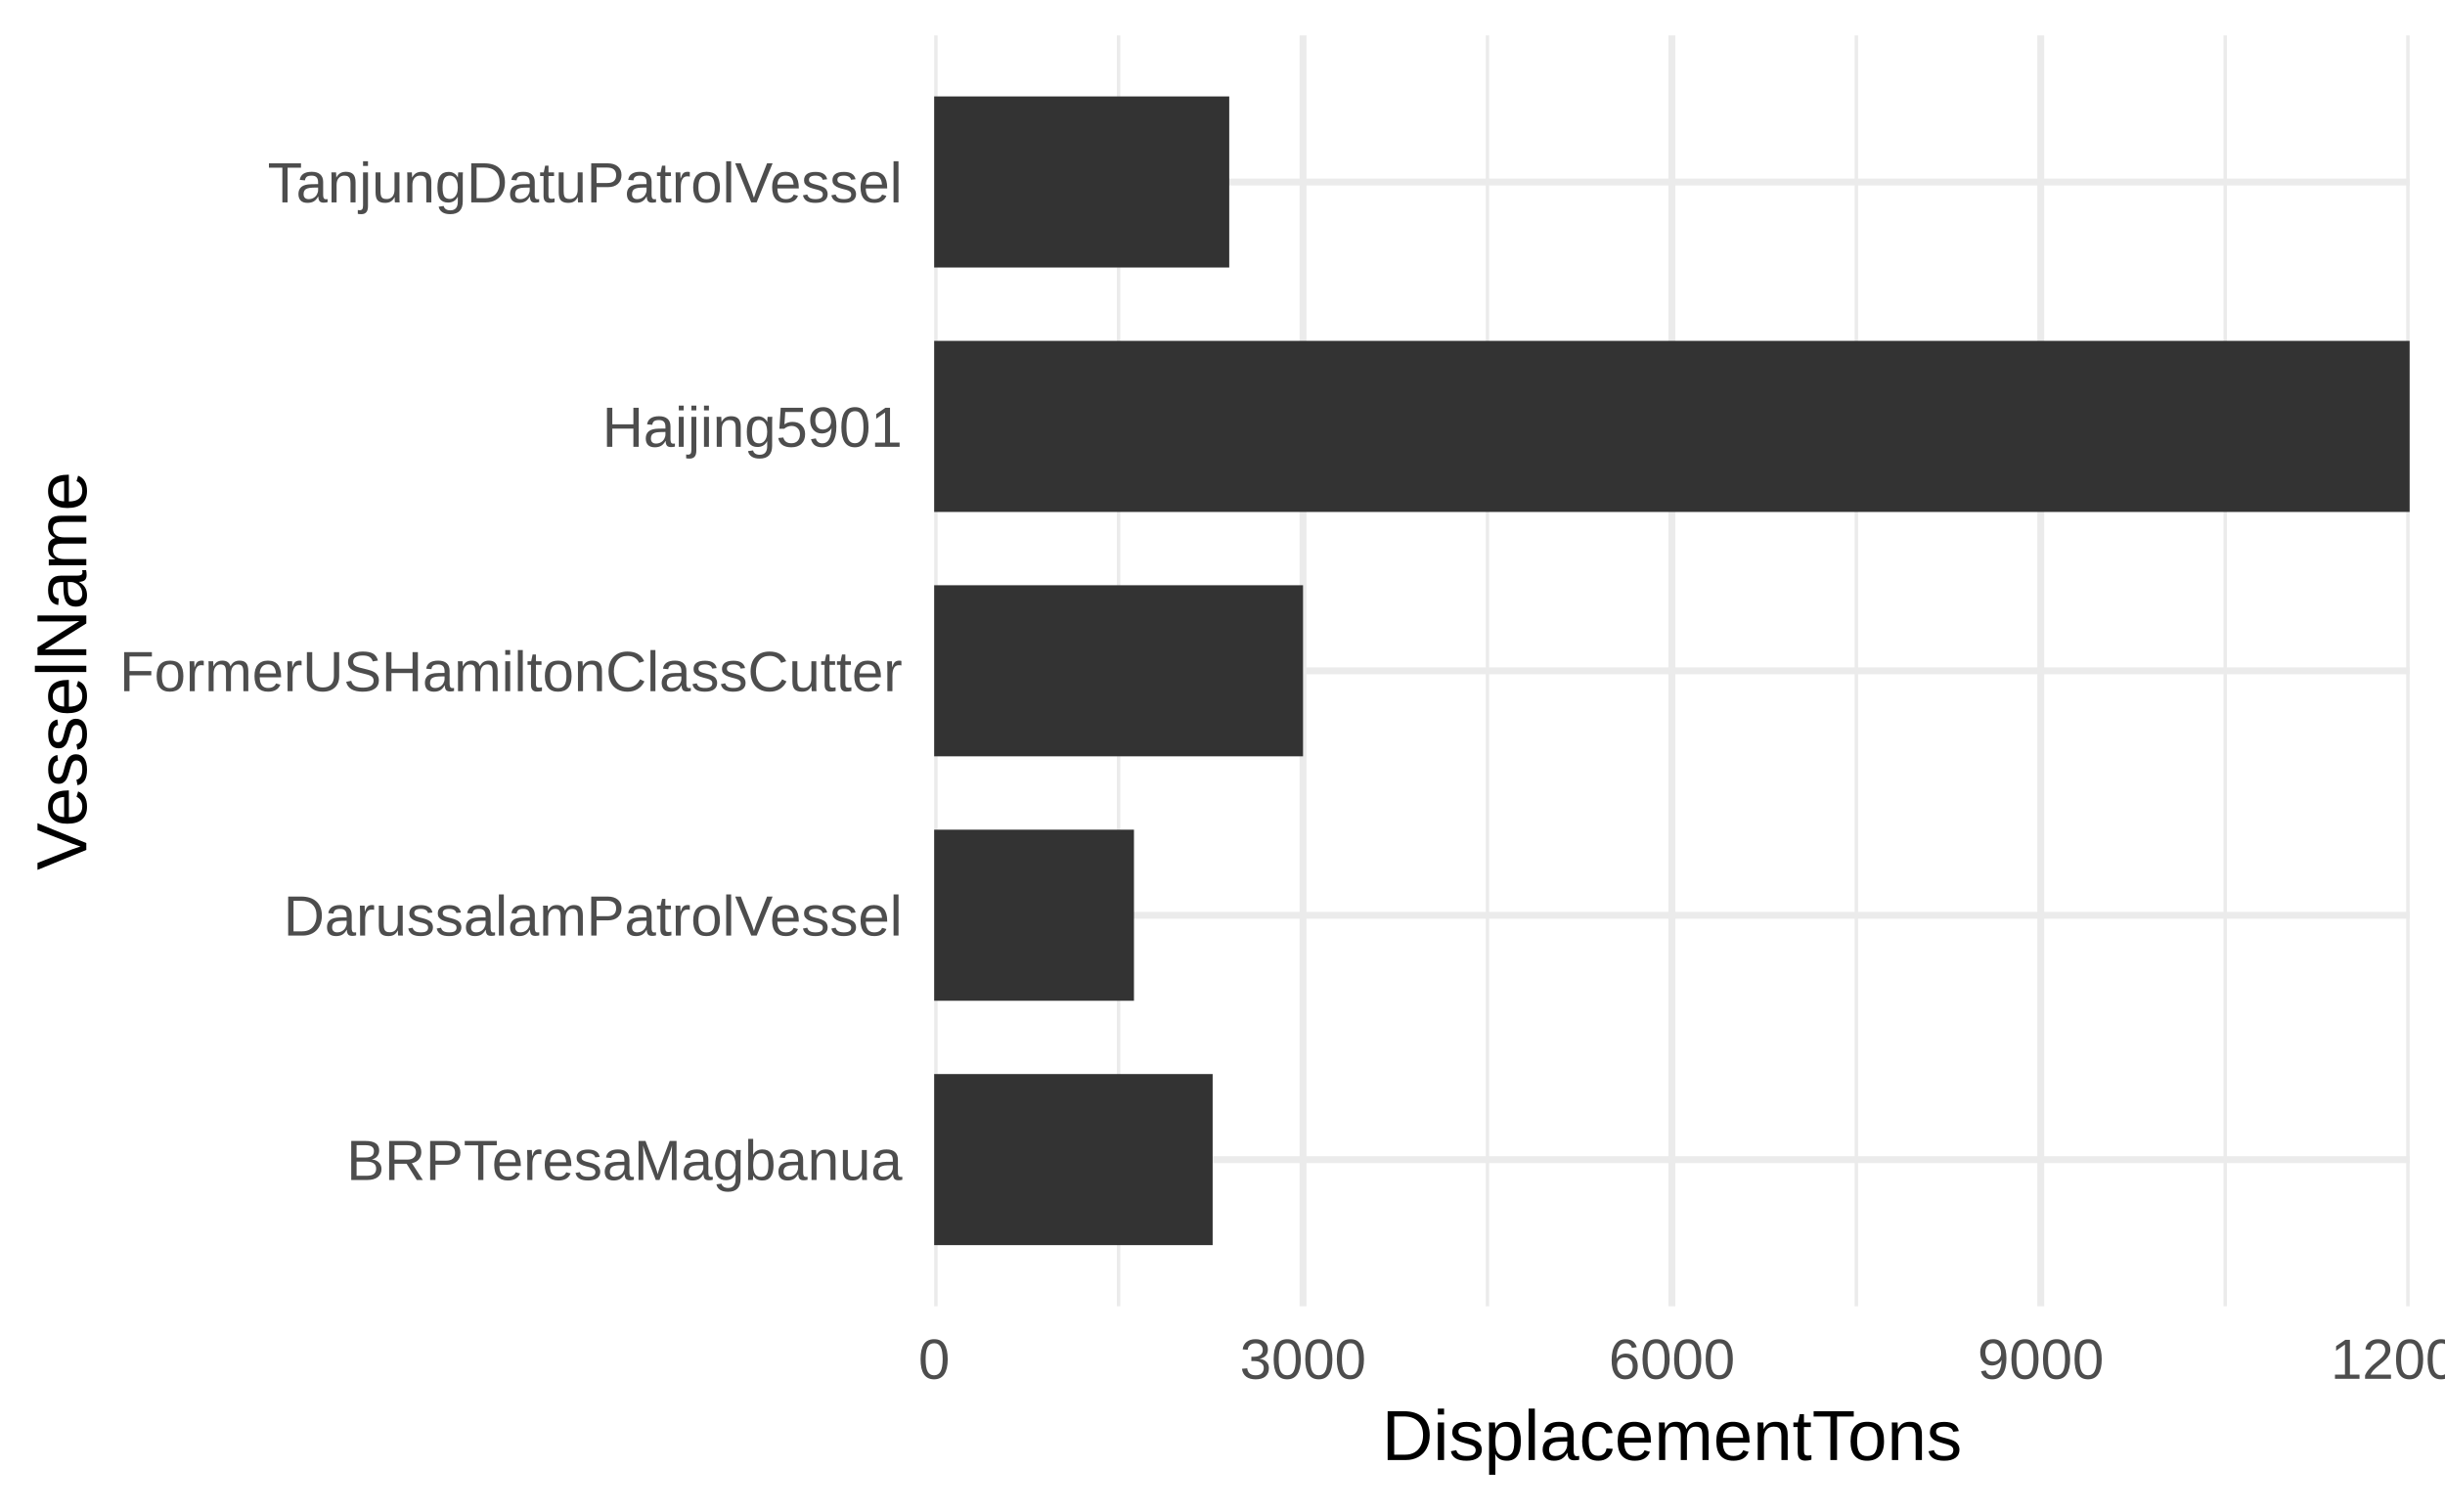
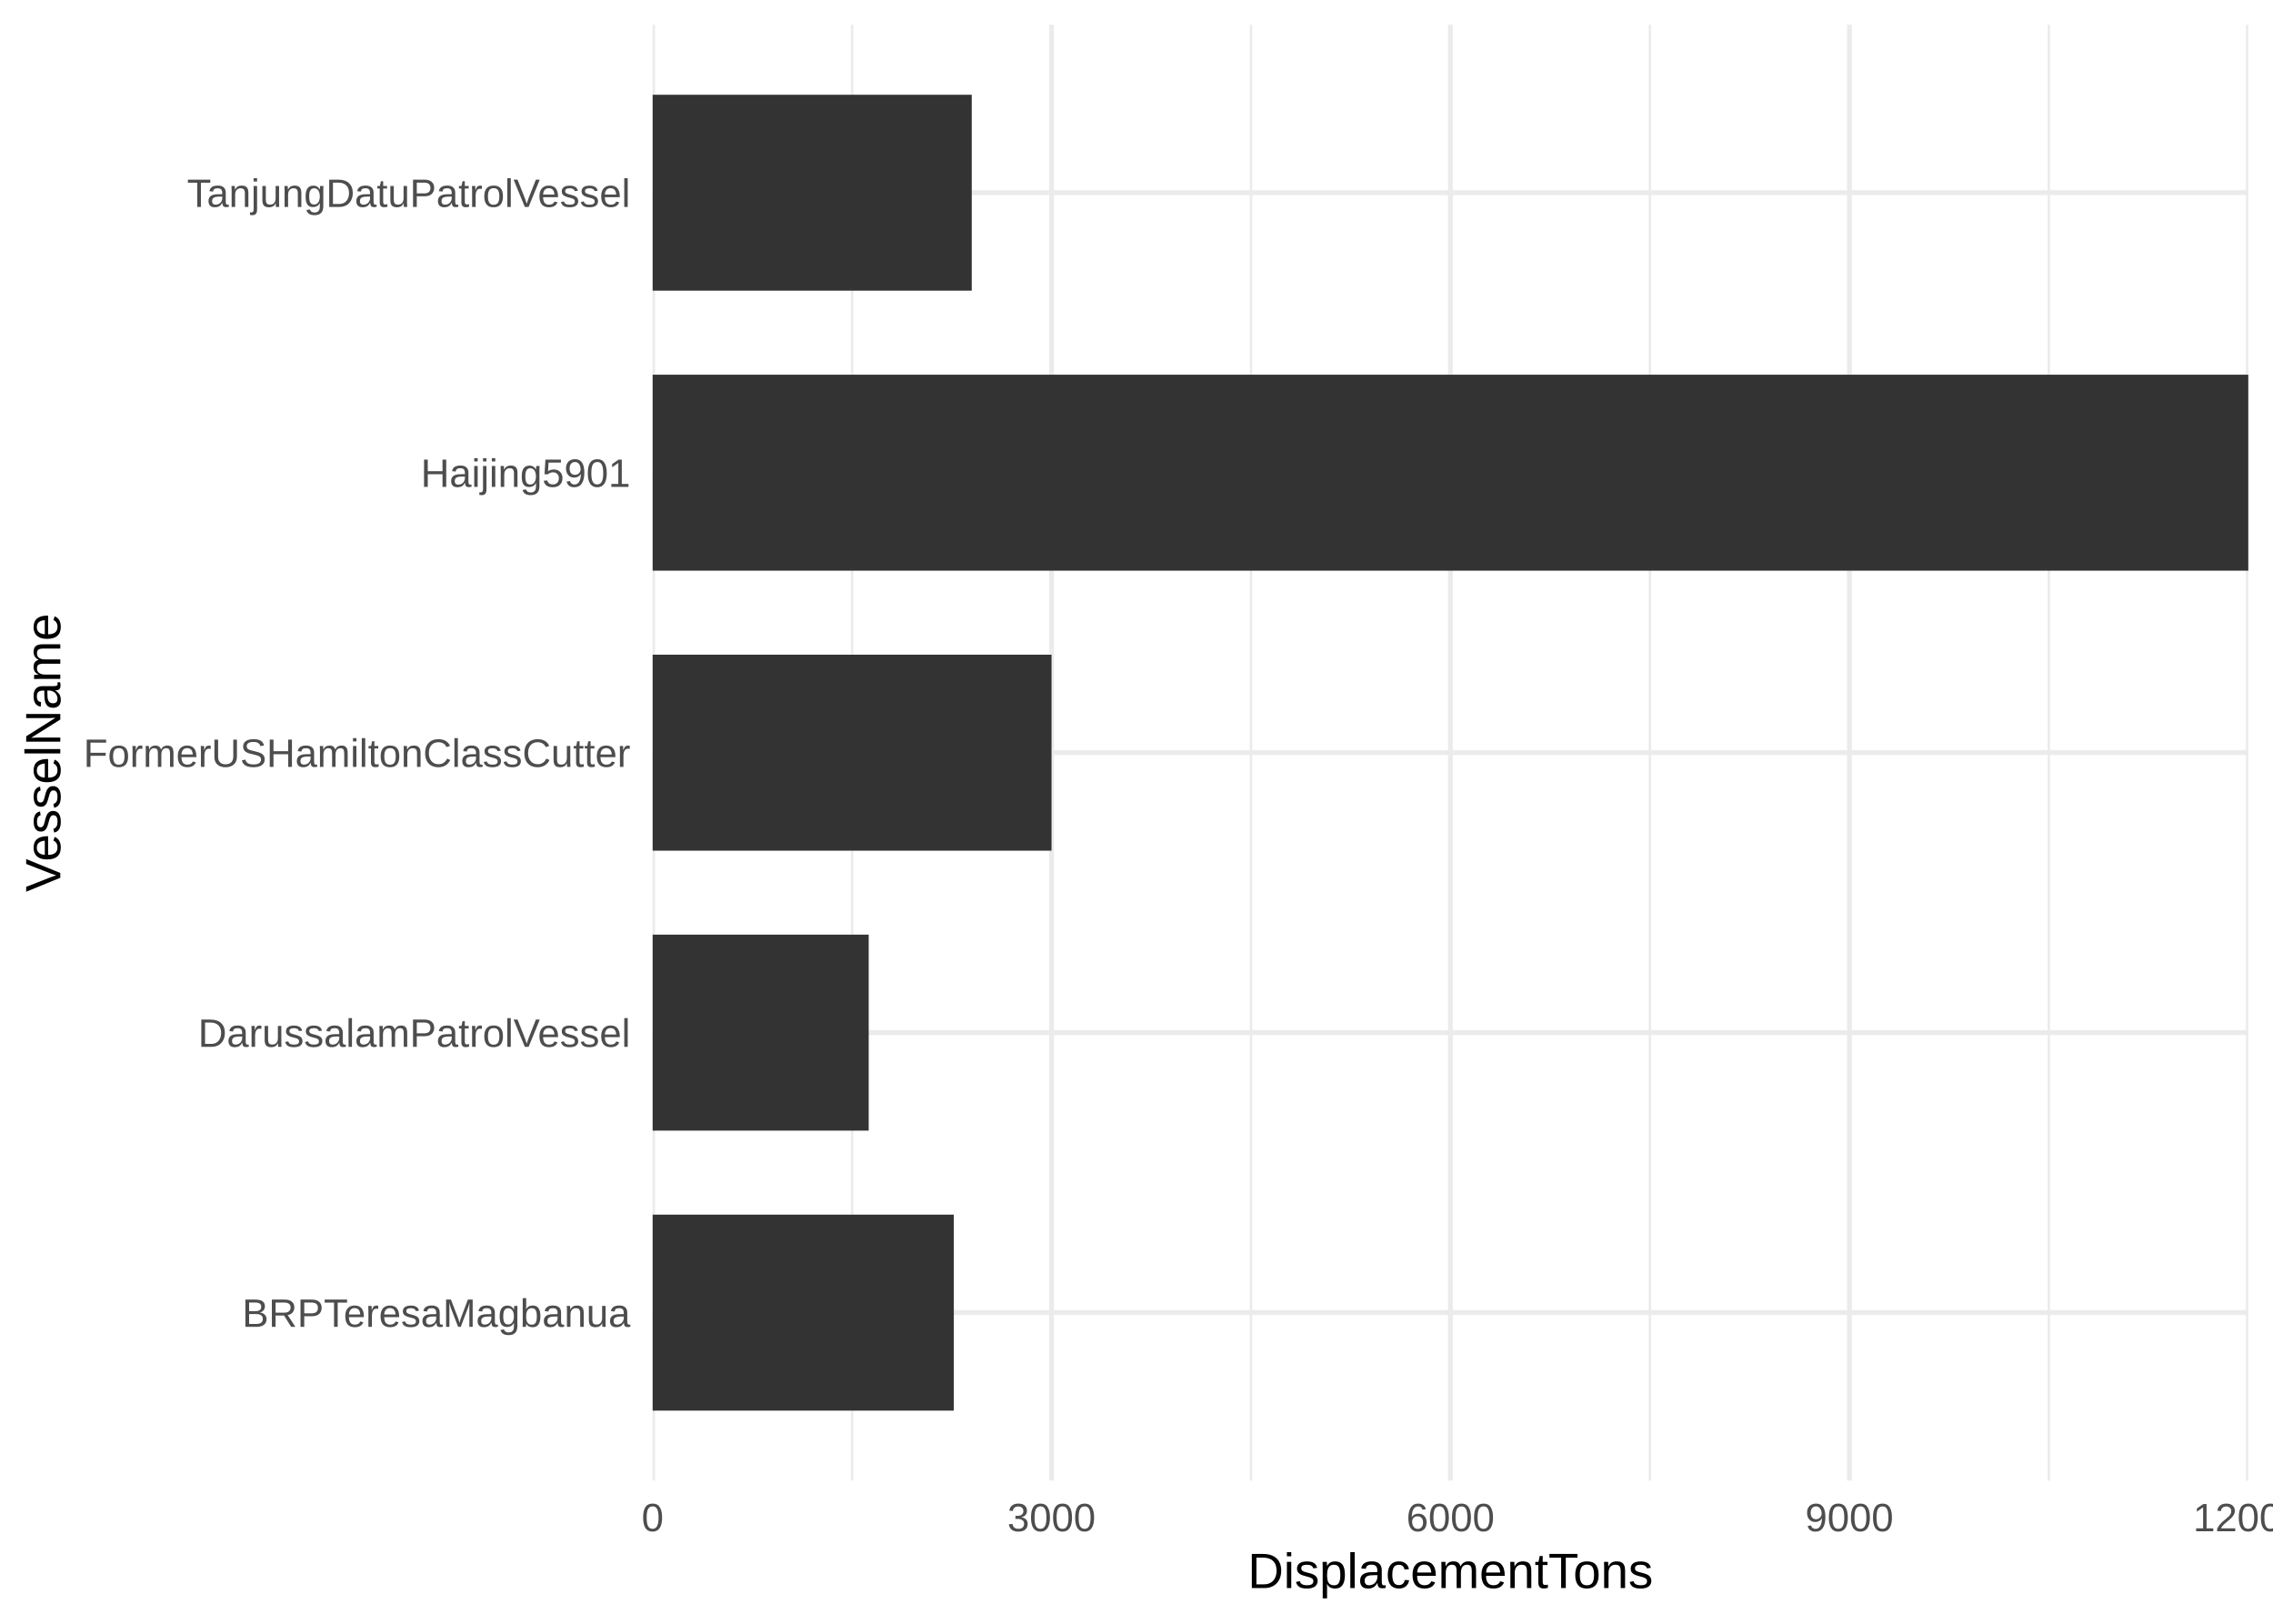
- <svg xmlns="http://www.w3.org/2000/svg" class="svglite" width="378.75pt" height="234.09pt" viewBox="0 0 378.75 234.09">
+ <svg xmlns="http://www.w3.org/2000/svg" class="svglite" width="504.00pt" height="360.00pt" viewBox="0 0 504.00 360.00">
  <defs>
    <style type="text/css">
    .svglite line, .svglite polyline, .svglite polygon, .svglite path, .svglite rect, .svglite circle {
      fill: none;
      stroke: #000000;
      stroke-linecap: round;
      stroke-linejoin: round;
      stroke-miterlimit: 10.00;
    }
    .svglite text {
      white-space: pre;
    }
  </style>
  </defs>
  <rect width="100%" height="100%" style="stroke: none; fill: none;" />
  <defs>
-     <clipPath id="cpMC4wMHwzNzguNzV8MC4wMHwyMzQuMDk=">
-       <rect x="0.00" y="0.00" width="378.75" height="234.09" />
+     <clipPath id="cpMC4wMHw1MDQuMDB8MC4wMHwzNjAuMDA=">
+       <rect x="0.00" y="0.00" width="504.00" height="360.00" />
    </clipPath>
  </defs>
-   <g clip-path="url(#cpMC4wMHwzNzguNzV8MC4wMHwyMzQuMDk=)">
+   <g clip-path="url(#cpMC4wMHw1MDQuMDB8MC4wMHwzNjAuMDA=)">
</g>
  <defs>
-     <clipPath id="cpMTQ0LjcxfDM3My4yN3w1LjQ4fDIwMi4zNQ==">
-       <rect x="144.71" y="5.48" width="228.56" height="196.87" />
+     <clipPath id="cpMTQ0LjcxfDQ5OC41Mnw1LjQ4fDMyOC4yNw==">
+       <rect x="144.71" y="5.48" width="353.81" height="322.79" />
    </clipPath>
  </defs>
-   <g clip-path="url(#cpMTQ0LjcxfDM3My4yN3w1LjQ4fDIwMi4zNQ==)">
-     <polyline points="173.28,202.35 173.28,5.48 " style="stroke-width: 0.53; stroke: #EBEBEB; stroke-linecap: butt;" />
-     <polyline points="230.42,202.35 230.42,5.48 " style="stroke-width: 0.53; stroke: #EBEBEB; stroke-linecap: butt;" />
-     <polyline points="287.56,202.35 287.56,5.48 " style="stroke-width: 0.53; stroke: #EBEBEB; stroke-linecap: butt;" />
-     <polyline points="344.70,202.35 344.70,5.48 " style="stroke-width: 0.53; stroke: #EBEBEB; stroke-linecap: butt;" />
-     <polyline points="144.71,179.64 373.27,179.64 " style="stroke-width: 1.07; stroke: #EBEBEB; stroke-linecap: butt;" />
-     <polyline points="144.71,141.78 373.27,141.78 " style="stroke-width: 1.07; stroke: #EBEBEB; stroke-linecap: butt;" />
-     <polyline points="144.71,103.92 373.27,103.92 " style="stroke-width: 1.07; stroke: #EBEBEB; stroke-linecap: butt;" />
-     <polyline points="144.71,66.06 373.27,66.06 " style="stroke-width: 1.07; stroke: #EBEBEB; stroke-linecap: butt;" />
-     <polyline points="144.71,28.20 373.27,28.20 " style="stroke-width: 1.07; stroke: #EBEBEB; stroke-linecap: butt;" />
-     <polyline points="144.71,202.35 144.71,5.48 " style="stroke-width: 1.07; stroke: #EBEBEB; stroke-linecap: butt;" />
-     <polyline points="201.85,202.35 201.85,5.48 " style="stroke-width: 1.07; stroke: #EBEBEB; stroke-linecap: butt;" />
-     <polyline points="258.99,202.35 258.99,5.48 " style="stroke-width: 1.07; stroke: #EBEBEB; stroke-linecap: butt;" />
-     <polyline points="316.13,202.35 316.13,5.48 " style="stroke-width: 1.07; stroke: #EBEBEB; stroke-linecap: butt;" />
-     <polyline points="373.27,202.35 373.27,5.48 " style="stroke-width: 1.07; stroke: #EBEBEB; stroke-linecap: butt;" />
-     <rect x="144.71" y="52.80" width="228.56" height="26.50" style="stroke-width: 0.21; stroke: none; stroke-linecap: butt; stroke-linejoin: miter; fill: #333333;" />
-     <rect x="144.71" y="90.66" width="57.14" height="26.50" style="stroke-width: 0.21; stroke: none; stroke-linecap: butt; stroke-linejoin: miter; fill: #333333;" />
-     <rect x="144.71" y="166.38" width="43.14" height="26.50" style="stroke-width: 0.21; stroke: none; stroke-linecap: butt; stroke-linejoin: miter; fill: #333333;" />
-     <rect x="144.71" y="128.52" width="30.95" height="26.50" style="stroke-width: 0.21; stroke: none; stroke-linecap: butt; stroke-linejoin: miter; fill: #333333;" />
-     <rect x="144.71" y="14.94" width="45.71" height="26.50" style="stroke-width: 0.21; stroke: none; stroke-linecap: butt; stroke-linejoin: miter; fill: #333333;" />
+   <g clip-path="url(#cpMTQ0LjcxfDQ5OC41Mnw1LjQ4fDMyOC4yNw==)">
+     <polyline points="188.94,328.27 188.94,5.48 " style="stroke-width: 0.53; stroke: #EBEBEB; stroke-linecap: butt;" />
+     <polyline points="277.39,328.27 277.39,5.48 " style="stroke-width: 0.53; stroke: #EBEBEB; stroke-linecap: butt;" />
+     <polyline points="365.84,328.27 365.84,5.48 " style="stroke-width: 0.53; stroke: #EBEBEB; stroke-linecap: butt;" />
+     <polyline points="454.29,328.27 454.29,5.48 " style="stroke-width: 0.53; stroke: #EBEBEB; stroke-linecap: butt;" />
+     <polyline points="144.71,291.02 498.52,291.02 " style="stroke-width: 1.07; stroke: #EBEBEB; stroke-linecap: butt;" />
+     <polyline points="144.71,228.95 498.52,228.95 " style="stroke-width: 1.07; stroke: #EBEBEB; stroke-linecap: butt;" />
+     <polyline points="144.71,166.87 498.52,166.87 " style="stroke-width: 1.07; stroke: #EBEBEB; stroke-linecap: butt;" />
+     <polyline points="144.71,104.80 498.52,104.80 " style="stroke-width: 1.07; stroke: #EBEBEB; stroke-linecap: butt;" />
+     <polyline points="144.71,42.72 498.52,42.72 " style="stroke-width: 1.07; stroke: #EBEBEB; stroke-linecap: butt;" />
+     <polyline points="144.71,328.27 144.71,5.48 " style="stroke-width: 1.07; stroke: #EBEBEB; stroke-linecap: butt;" />
+     <polyline points="233.16,328.27 233.16,5.48 " style="stroke-width: 1.07; stroke: #EBEBEB; stroke-linecap: butt;" />
+     <polyline points="321.61,328.27 321.61,5.48 " style="stroke-width: 1.07; stroke: #EBEBEB; stroke-linecap: butt;" />
+     <polyline points="410.07,328.27 410.07,5.48 " style="stroke-width: 1.07; stroke: #EBEBEB; stroke-linecap: butt;" />
+     <polyline points="498.52,328.27 498.52,5.48 " style="stroke-width: 1.07; stroke: #EBEBEB; stroke-linecap: butt;" />
+     <rect x="144.71" y="83.07" width="353.81" height="43.45" style="stroke-width: 0.21; stroke: none; stroke-linecap: butt; stroke-linejoin: miter; fill: #333333;" />
+     <rect x="144.71" y="145.15" width="88.45" height="43.45" style="stroke-width: 0.21; stroke: none; stroke-linecap: butt; stroke-linejoin: miter; fill: #333333;" />
+     <rect x="144.71" y="269.30" width="66.78" height="43.45" style="stroke-width: 0.21; stroke: none; stroke-linecap: butt; stroke-linejoin: miter; fill: #333333;" />
+     <rect x="144.71" y="207.22" width="47.91" height="43.45" style="stroke-width: 0.21; stroke: none; stroke-linecap: butt; stroke-linejoin: miter; fill: #333333;" />
+     <rect x="144.71" y="21.00" width="70.76" height="43.45" style="stroke-width: 0.21; stroke: none; stroke-linecap: butt; stroke-linejoin: miter; fill: #333333;" />
  </g>
-   <g clip-path="url(#cpMC4wMHwzNzguNzV8MC4wMHwyMzQuMDk=)">
-     <text x="139.78" y="182.79" text-anchor="end" style="font-size: 8.80px;fill: #4D4D4D; font-family: &quot;Arial&quot;;" textLength="87.08px" lengthAdjust="spacingAndGlyphs">BRPTeresaMagbanua</text>
-     <text x="139.78" y="144.93" text-anchor="end" style="font-size: 8.80px;fill: #4D4D4D; font-family: &quot;Arial&quot;;" textLength="96.34px" lengthAdjust="spacingAndGlyphs">DarussalamPatrolVessel</text>
-     <text x="139.78" y="107.07" text-anchor="end" style="font-size: 8.80px;fill: #4D4D4D; font-family: &quot;Arial&quot;;" textLength="121.23px" lengthAdjust="spacingAndGlyphs">FormerUSHamiltonClassCutter</text>
-     <text x="139.78" y="69.21" text-anchor="end" style="font-size: 8.80px;fill: #4D4D4D; font-family: &quot;Arial&quot;;" textLength="46.48px" lengthAdjust="spacingAndGlyphs">Haijing5901</text>
-     <text x="139.78" y="31.35" text-anchor="end" style="font-size: 8.80px;fill: #4D4D4D; font-family: &quot;Arial&quot;;" textLength="99.78px" lengthAdjust="spacingAndGlyphs">TanjungDatuPatrolVessel</text>
-     <text x="144.71" y="213.59" text-anchor="middle" style="font-size: 8.80px;fill: #4D4D4D; font-family: &quot;Arial&quot;;" textLength="4.90px" lengthAdjust="spacingAndGlyphs">0</text>
-     <text x="201.85" y="213.59" text-anchor="middle" style="font-size: 8.80px;fill: #4D4D4D; font-family: &quot;Arial&quot;;" textLength="19.58px" lengthAdjust="spacingAndGlyphs">3000</text>
-     <text x="258.99" y="213.59" text-anchor="middle" style="font-size: 8.80px;fill: #4D4D4D; font-family: &quot;Arial&quot;;" textLength="19.58px" lengthAdjust="spacingAndGlyphs">6000</text>
-     <text x="316.13" y="213.59" text-anchor="middle" style="font-size: 8.80px;fill: #4D4D4D; font-family: &quot;Arial&quot;;" textLength="19.58px" lengthAdjust="spacingAndGlyphs">9000</text>
-     <text x="373.27" y="213.59" text-anchor="middle" style="font-size: 8.80px;fill: #4D4D4D; font-family: &quot;Arial&quot;;" textLength="24.48px" lengthAdjust="spacingAndGlyphs">12000</text>
-     <text x="258.99" y="226.17" text-anchor="middle" style="font-size: 11.00px; font-family: &quot;Arial&quot;;" textLength="91.10px" lengthAdjust="spacingAndGlyphs">DisplacementTons</text>
-     <text transform="translate(13.37,103.92) rotate(-90)" text-anchor="middle" style="font-size: 11.00px; font-family: &quot;Arial&quot;;" textLength="62.37px" lengthAdjust="spacingAndGlyphs">VesselName</text>
+   <g clip-path="url(#cpMC4wMHw1MDQuMDB8MC4wMHwzNjAuMDA=)">
+     <text x="139.78" y="294.18" text-anchor="end" style="font-size: 8.80px;fill: #4D4D4D; font-family: &quot;Arial&quot;;" textLength="87.08px" lengthAdjust="spacingAndGlyphs">BRPTeresaMagbanua</text>
+     <text x="139.78" y="232.10" text-anchor="end" style="font-size: 8.80px;fill: #4D4D4D; font-family: &quot;Arial&quot;;" textLength="96.34px" lengthAdjust="spacingAndGlyphs">DarussalamPatrolVessel</text>
+     <text x="139.78" y="170.03" text-anchor="end" style="font-size: 8.80px;fill: #4D4D4D; font-family: &quot;Arial&quot;;" textLength="121.23px" lengthAdjust="spacingAndGlyphs">FormerUSHamiltonClassCutter</text>
+     <text x="139.78" y="107.95" text-anchor="end" style="font-size: 8.80px;fill: #4D4D4D; font-family: &quot;Arial&quot;;" textLength="46.48px" lengthAdjust="spacingAndGlyphs">Haijing5901</text>
+     <text x="139.78" y="45.88" text-anchor="end" style="font-size: 8.80px;fill: #4D4D4D; font-family: &quot;Arial&quot;;" textLength="99.78px" lengthAdjust="spacingAndGlyphs">TanjungDatuPatrolVessel</text>
+     <text x="144.71" y="339.50" text-anchor="middle" style="font-size: 8.80px;fill: #4D4D4D; font-family: &quot;Arial&quot;;" textLength="4.90px" lengthAdjust="spacingAndGlyphs">0</text>
+     <text x="233.16" y="339.50" text-anchor="middle" style="font-size: 8.80px;fill: #4D4D4D; font-family: &quot;Arial&quot;;" textLength="19.58px" lengthAdjust="spacingAndGlyphs">3000</text>
+     <text x="321.61" y="339.50" text-anchor="middle" style="font-size: 8.80px;fill: #4D4D4D; font-family: &quot;Arial&quot;;" textLength="19.58px" lengthAdjust="spacingAndGlyphs">6000</text>
+     <text x="410.07" y="339.50" text-anchor="middle" style="font-size: 8.80px;fill: #4D4D4D; font-family: &quot;Arial&quot;;" textLength="19.58px" lengthAdjust="spacingAndGlyphs">9000</text>
+     <text x="498.52" y="339.50" text-anchor="middle" style="font-size: 8.80px;fill: #4D4D4D; font-family: &quot;Arial&quot;;" textLength="24.48px" lengthAdjust="spacingAndGlyphs">12000</text>
+     <text x="321.61" y="352.09" text-anchor="middle" style="font-size: 11.00px; font-family: &quot;Arial&quot;;" textLength="91.10px" lengthAdjust="spacingAndGlyphs">DisplacementTons</text>
+     <text transform="translate(13.37,166.87) rotate(-90)" text-anchor="middle" style="font-size: 11.00px; font-family: &quot;Arial&quot;;" textLength="62.37px" lengthAdjust="spacingAndGlyphs">VesselName</text>
  </g>
</svg>
